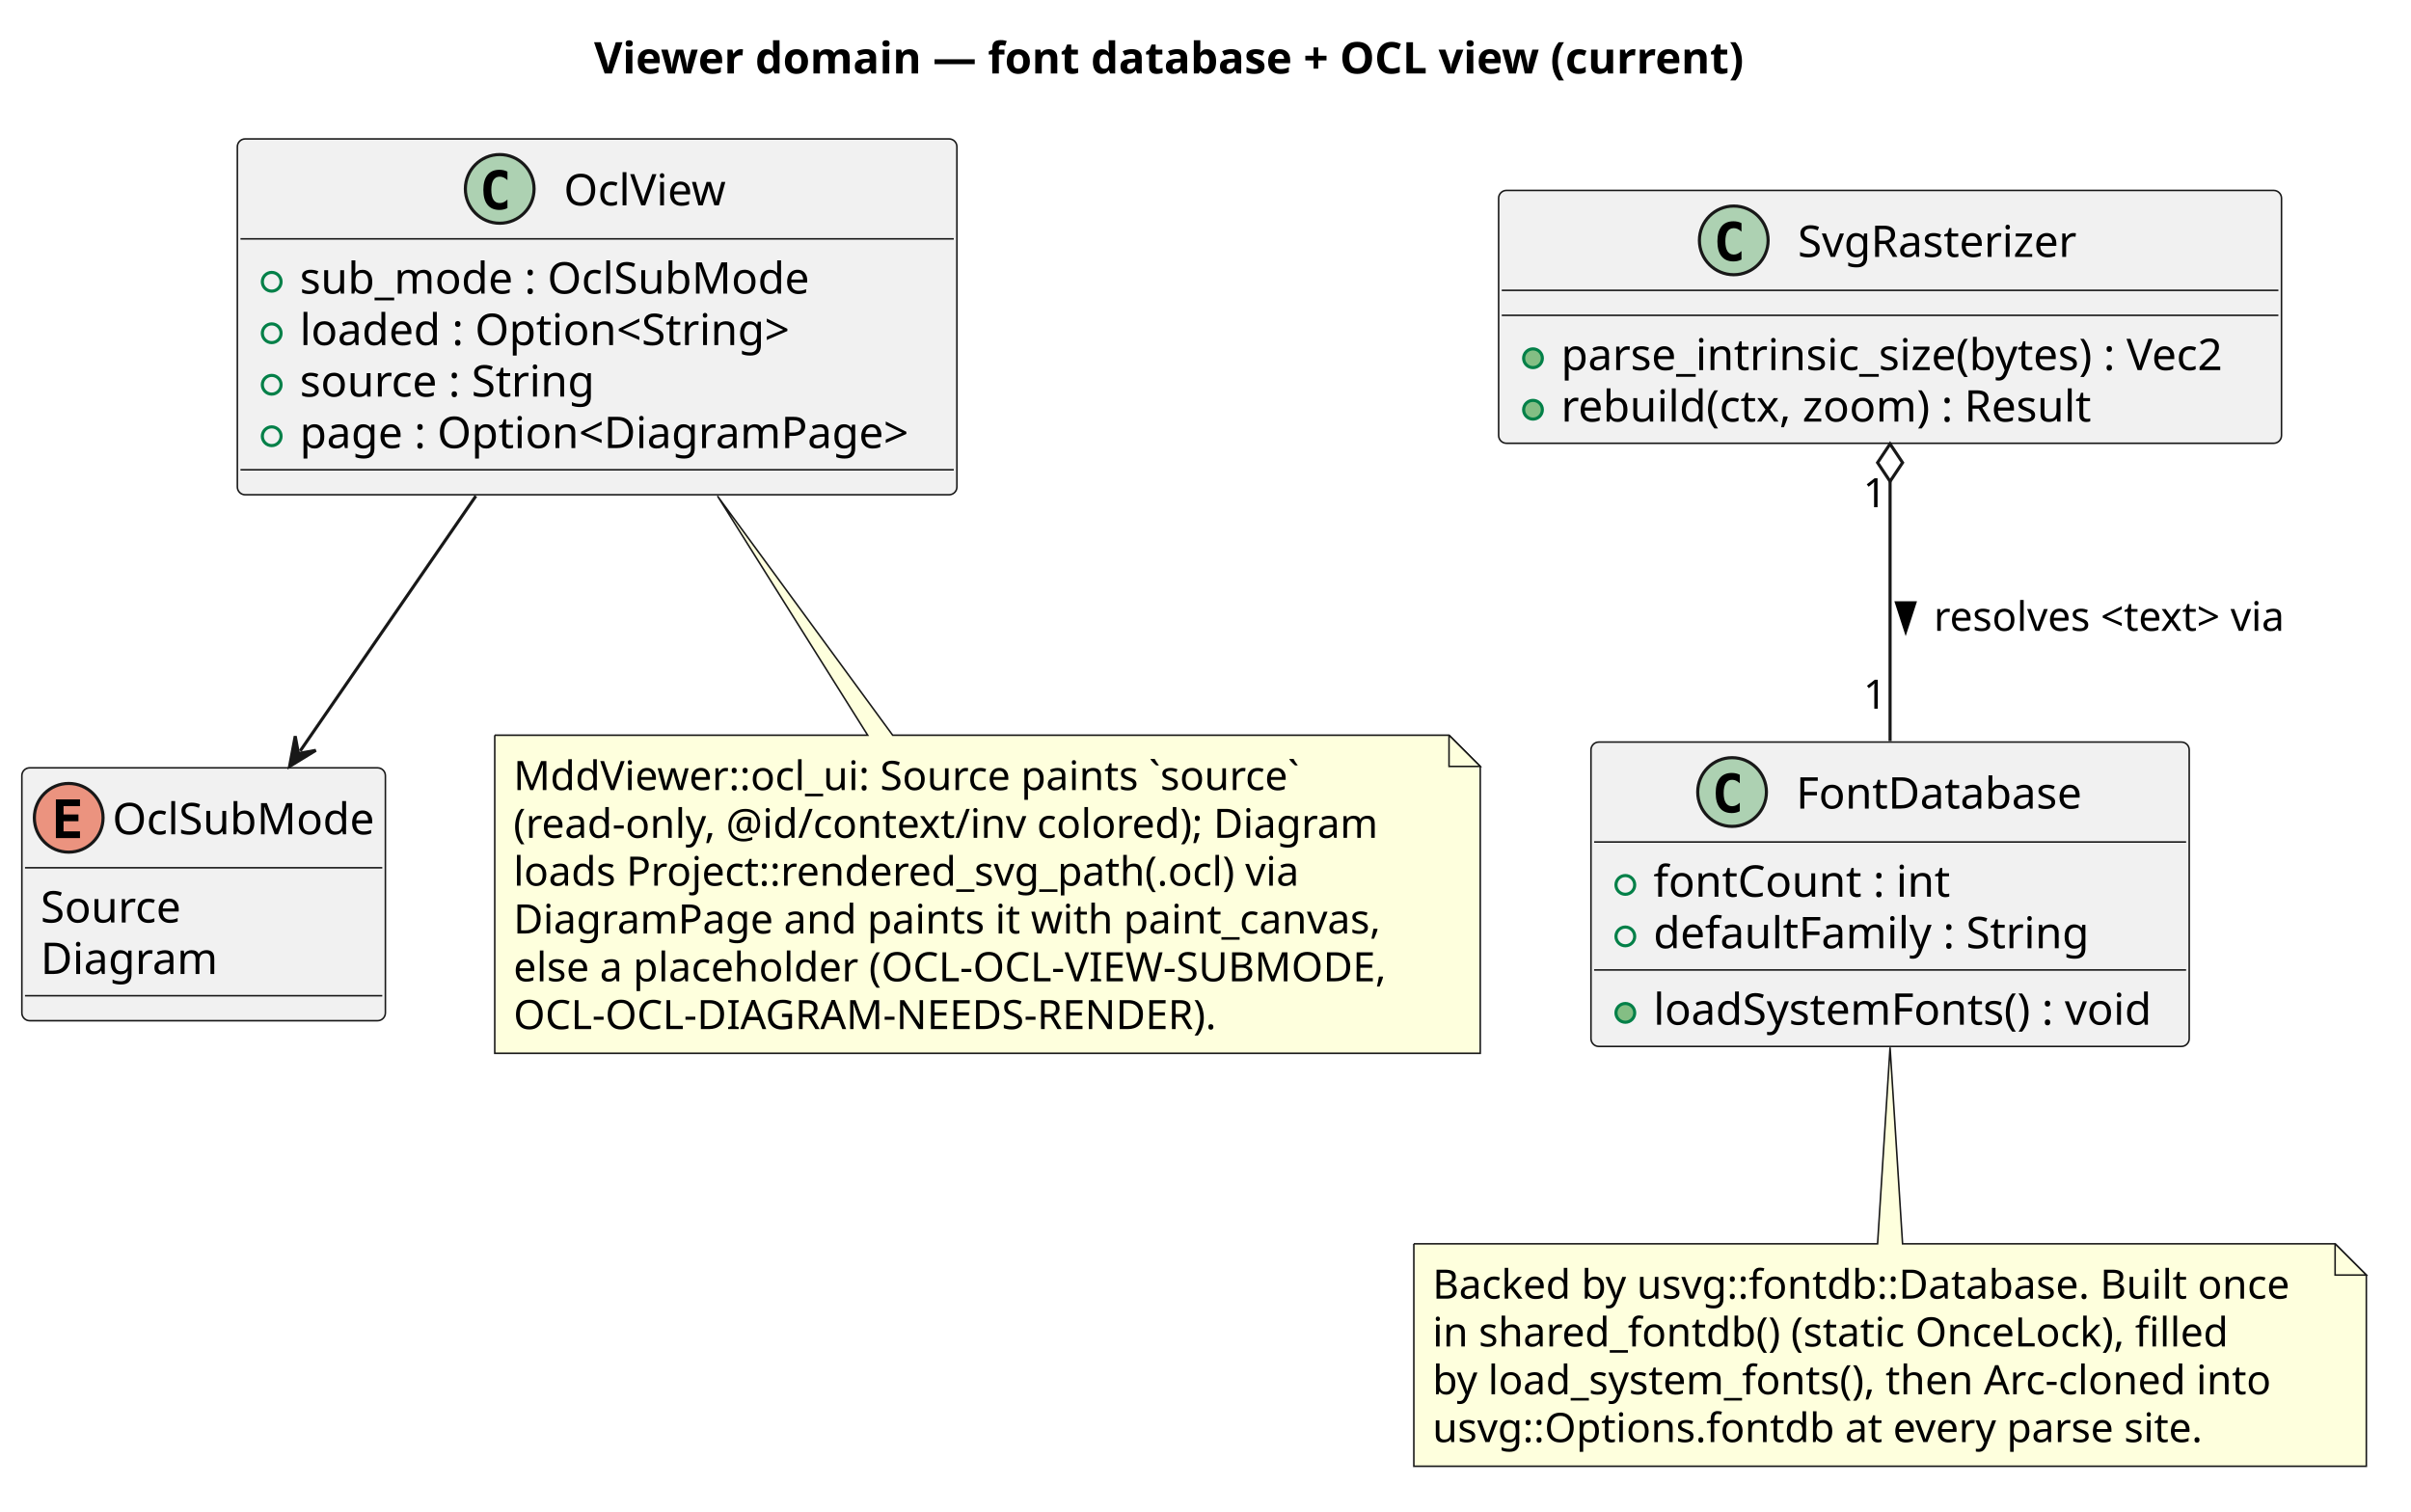
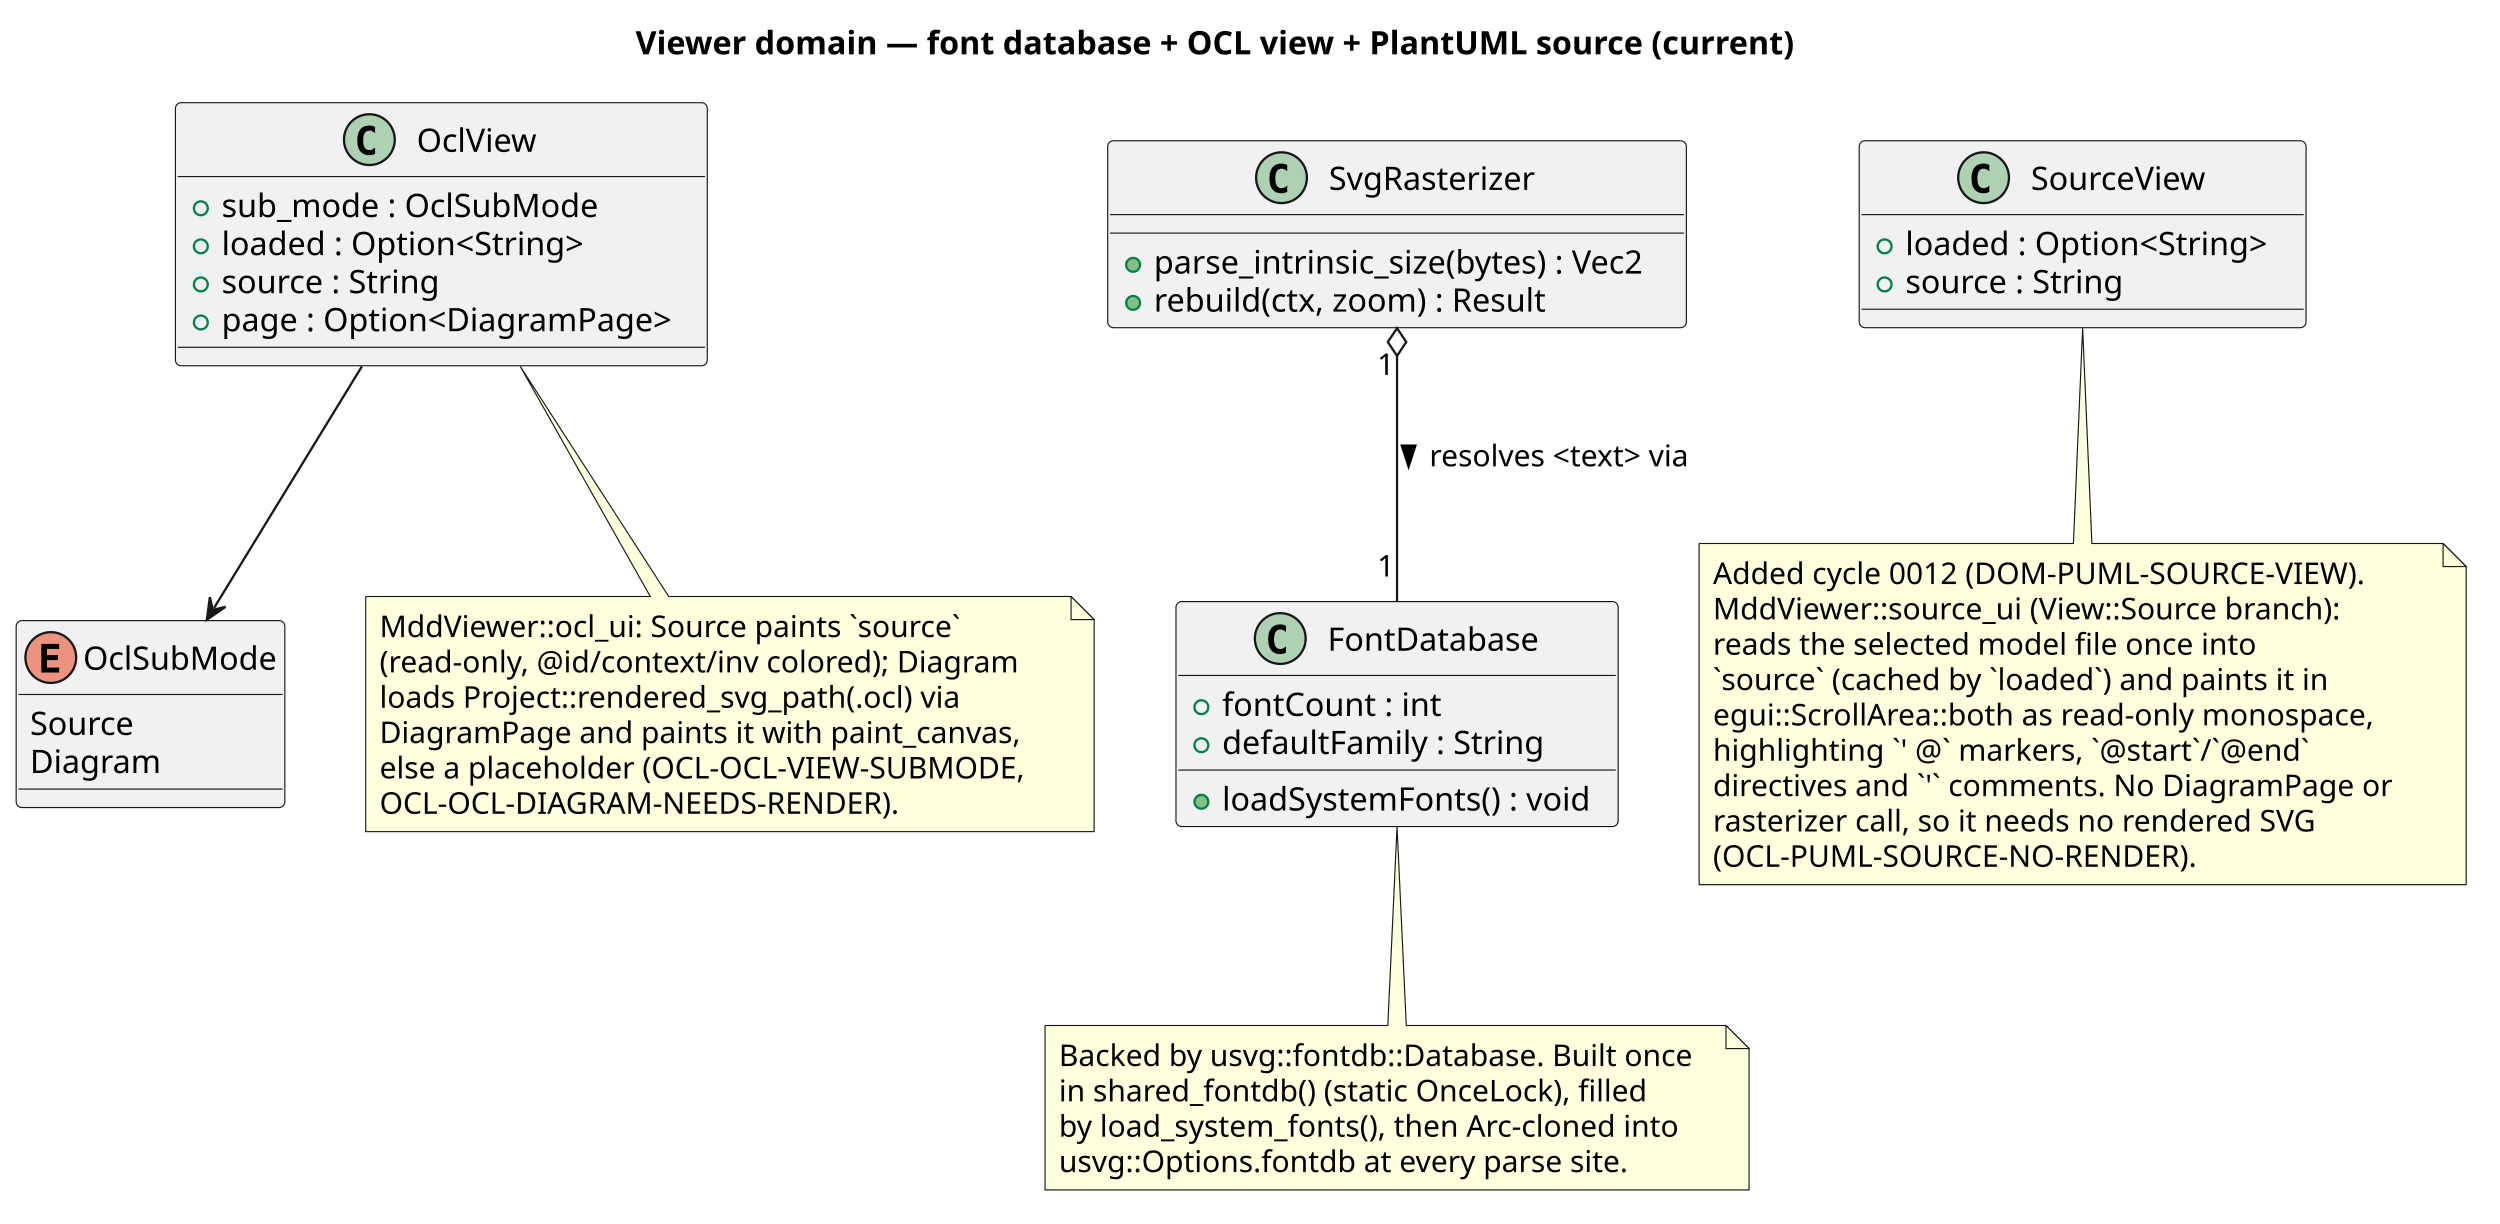
- <svg xmlns="http://www.w3.org/2000/svg" contentStyleType="text/css" data-diagram-type="CLASS" height="484px" preserveAspectRatio="none" style="width:772px;height:484px;background:#FFFFFF;" version="1.1" viewBox="0 0 772 484" width="772px" zoomAndPan="magnify">
+ <svg xmlns="http://www.w3.org/2000/svg" contentStyleType="text/css" data-diagram-type="CLASS" height="530px" preserveAspectRatio="none" style="width:1083px;height:530px;background:#FFFFFF;" version="1.1" viewBox="0 0 1083 530" width="1083px" zoomAndPan="magnify">
  <defs />
  <g>
-     <g class="title" data-source-line="10">
-       <text fill="#000000" font-family="sans-serif" font-size="14" font-weight="700" lengthAdjust="spacing" textLength="385.26" x="190.219" y="23.535">Viewer domain — font database + OCL view (current)</text>
+     <g class="title" data-source-line="14">
+       <text fill="#000000" font-family="sans-serif" font-size="14" font-weight="700" lengthAdjust="spacing" textLength="525.704" x="275.322" y="23.535">Viewer domain — font database + OCL view + PlantUML source (current)</text>
    </g>
-     <g class="entity" data-qualified-name="OclSubMode" data-source-line="12" id="ent0002">
-       <rect fill="#F1F1F1" height="80.977" rx="2.5" ry="2.5" style="stroke:#181818;stroke-width:0.5;" width="116.403" x="7" y="245.888" />
-       <ellipse cx="22" cy="261.888" fill="#EB937F" rx="11" ry="11" style="stroke:#181818;stroke-width:1;" />
-       <path d="M25.614,268.388 L17.895,268.388 L17.895,255.995 L25.614,255.995 L25.614,258.153 L20.343,258.153 L20.343,260.826 L25.116,260.826 L25.116,262.985 L20.343,262.985 L20.343,266.23 L25.614,266.23 Z " fill="#000000" />
-       <text fill="#000000" font-family="sans-serif" font-size="14" lengthAdjust="spacing" textLength="84.403" x="36" y="267.179">OclSubMode</text>
-       <line style="stroke:#181818;stroke-width:0.5;" x1="8" x2="122.403" y1="277.888" y2="277.888" />
-       <text fill="#000000" font-family="sans-serif" font-size="14" lengthAdjust="spacing" textLength="45.527" x="13" y="295.423">Source</text>
-       <text fill="#000000" font-family="sans-serif" font-size="14" lengthAdjust="spacing" textLength="57.524" x="13" y="311.912">Diagram</text>
-       <line style="stroke:#181818;stroke-width:0.5;" x1="8" x2="122.403" y1="318.865" y2="318.865" />
+     <g class="entity" data-qualified-name="OclSubMode" data-source-line="16" id="ent0002">
+       <rect fill="#F1F1F1" height="80.977" rx="2.5" ry="2.5" style="stroke:#181818;stroke-width:0.5;" width="116.403" x="7" y="268.848" />
+       <ellipse cx="22" cy="284.848" fill="#EB937F" rx="11" ry="11" style="stroke:#181818;stroke-width:1;" />
+       <path d="M25.614,291.348 L17.895,291.348 L17.895,278.955 L25.614,278.955 L25.614,281.113 L20.343,281.113 L20.343,283.786 L25.116,283.786 L25.116,285.945 L20.343,285.945 L20.343,289.19 L25.614,289.19 Z " fill="#000000" />
+       <text fill="#000000" font-family="sans-serif" font-size="14" lengthAdjust="spacing" textLength="84.403" x="36" y="290.139">OclSubMode</text>
+       <line style="stroke:#181818;stroke-width:0.5;" x1="8" x2="122.403" y1="300.848" y2="300.848" />
+       <text fill="#000000" font-family="sans-serif" font-size="14" lengthAdjust="spacing" textLength="45.527" x="13" y="318.383">Source</text>
+       <text fill="#000000" font-family="sans-serif" font-size="14" lengthAdjust="spacing" textLength="57.524" x="13" y="334.872">Diagram</text>
+       <line style="stroke:#181818;stroke-width:0.5;" x1="8" x2="122.403" y1="341.825" y2="341.825" />
    </g>
-     <g class="entity" data-qualified-name="SvgRasterizer" data-source-line="17" id="ent0003">
+     <g class="entity" data-qualified-name="SvgRasterizer" data-source-line="21" id="ent0003">
      <rect fill="#F1F1F1" height="80.977" rx="2.5" ry="2.5" style="stroke:#181818;stroke-width:0.5;" width="250.677" x="479.86" y="60.978" />
      <ellipse cx="555.148" cy="76.978" fill="#ADD1B2" rx="11" ry="11" style="stroke:#181818;stroke-width:1;" />
      <path d="M557.621,83.121 Q557.04,83.42 556.4,83.57 Q555.761,83.719 555.056,83.719 Q552.549,83.719 551.229,82.067 Q549.909,80.415 549.909,77.294 Q549.909,74.165 551.229,72.513 Q552.549,70.861 555.056,70.861 Q555.761,70.861 556.409,71.01 Q557.056,71.16 557.621,71.459 L557.621,74.181 Q556.99,73.6 556.396,73.331 Q555.803,73.061 555.172,73.061 Q553.827,73.061 553.143,74.127 Q552.458,75.194 552.458,77.294 Q552.458,79.386 553.143,80.453 Q553.827,81.519 555.172,81.519 Q555.803,81.519 556.396,81.249 Q556.99,80.98 557.621,80.399 Z " fill="#000000" />
      <text fill="#000000" font-family="sans-serif" font-size="14" lengthAdjust="spacing" textLength="91.602" x="575.648" y="82.269">SvgRasterizer</text>
      <line style="stroke:#181818;stroke-width:0.5;" x1="480.86" x2="729.537" y1="92.978" y2="92.978" />
      <line style="stroke:#181818;stroke-width:0.5;" x1="480.86" x2="729.537" y1="100.978" y2="100.978" />
      <g data-visibility-modifier="PUBLIC_METHOD">
        <ellipse cx="490.86" cy="114.722" fill="#84BE84" rx="3" ry="3" style="stroke:#038048;stroke-width:1;" />
      </g>
      <text fill="#000000" font-family="sans-serif" font-size="14" lengthAdjust="spacing" textLength="224.677" x="499.86" y="118.513">parse_intrinsic_size(bytes) : Vec2</text>
      <g data-visibility-modifier="PUBLIC_METHOD">
        <ellipse cx="490.86" cy="131.211" fill="#84BE84" rx="3" ry="3" style="stroke:#038048;stroke-width:1;" />
      </g>
      <text fill="#000000" font-family="sans-serif" font-size="14" lengthAdjust="spacing" textLength="180.236" x="499.86" y="135.002">rebuild(ctx, zoom) : Result</text>
    </g>
-     <g class="entity" data-qualified-name="FontDatabase" data-source-line="22" id="ent0004">
-       <rect fill="#F1F1F1" height="97.465" rx="2.5" ry="2.5" style="stroke:#181818;stroke-width:0.5;" width="191.553" x="509.43" y="237.638" />
-       <ellipse cx="554.609" cy="253.638" fill="#ADD1B2" rx="11" ry="11" style="stroke:#181818;stroke-width:1;" />
-       <path d="M557.082,259.781 Q556.501,260.08 555.862,260.23 Q555.222,260.379 554.517,260.379 Q552.01,260.379 550.69,258.727 Q549.37,257.075 549.37,253.954 Q549.37,250.825 550.69,249.173 Q552.01,247.521 554.517,247.521 Q555.222,247.521 555.87,247.671 Q556.517,247.82 557.082,248.119 L557.082,250.841 Q556.451,250.26 555.857,249.991 Q555.264,249.721 554.633,249.721 Q553.288,249.721 552.604,250.787 Q551.919,251.854 551.919,253.954 Q551.919,256.046 552.604,257.113 Q553.288,258.179 554.633,258.179 Q555.264,258.179 555.857,257.909 Q556.451,257.64 557.082,257.059 Z " fill="#000000" />
-       <text fill="#000000" font-family="sans-serif" font-size="14" lengthAdjust="spacing" textLength="92.695" x="575.109" y="258.929">FontDatabase</text>
-       <line style="stroke:#181818;stroke-width:0.5;" x1="510.43" x2="699.983" y1="269.638" y2="269.638" />
+     <g class="entity" data-qualified-name="FontDatabase" data-source-line="26" id="ent0004">
+       <rect fill="#F1F1F1" height="97.465" rx="2.5" ry="2.5" style="stroke:#181818;stroke-width:0.5;" width="191.553" x="509.43" y="260.608" />
+       <ellipse cx="554.609" cy="276.608" fill="#ADD1B2" rx="11" ry="11" style="stroke:#181818;stroke-width:1;" />
+       <path d="M557.082,282.751 Q556.501,283.05 555.862,283.2 Q555.222,283.349 554.517,283.349 Q552.01,283.349 550.69,281.697 Q549.37,280.045 549.37,276.924 Q549.37,273.795 550.69,272.143 Q552.01,270.491 554.517,270.491 Q555.222,270.491 555.87,270.64 Q556.517,270.79 557.082,271.089 L557.082,273.811 Q556.451,273.23 555.857,272.961 Q555.264,272.691 554.633,272.691 Q553.288,272.691 552.604,273.757 Q551.919,274.824 551.919,276.924 Q551.919,279.016 552.604,280.083 Q553.288,281.149 554.633,281.149 Q555.264,281.149 555.857,280.88 Q556.451,280.61 557.082,280.029 Z " fill="#000000" />
+       <text fill="#000000" font-family="sans-serif" font-size="14" lengthAdjust="spacing" textLength="92.695" x="575.109" y="281.899">FontDatabase</text>
+       <line style="stroke:#181818;stroke-width:0.5;" x1="510.43" x2="699.983" y1="292.608" y2="292.608" />
      <g data-visibility-modifier="PUBLIC_FIELD">
-         <ellipse cx="520.43" cy="283.382" fill="none" rx="3" ry="3" style="stroke:#038048;stroke-width:1;" />
+         <ellipse cx="520.43" cy="306.352" fill="none" rx="3" ry="3" style="stroke:#038048;stroke-width:1;" />
      </g>
-       <text fill="#000000" font-family="sans-serif" font-size="14" lengthAdjust="spacing" textLength="99.832" x="529.43" y="287.173">fontCount : int</text>
+       <text fill="#000000" font-family="sans-serif" font-size="14" lengthAdjust="spacing" textLength="99.832" x="529.43" y="310.143">fontCount : int</text>
      <g data-visibility-modifier="PUBLIC_FIELD">
-         <ellipse cx="520.43" cy="299.871" fill="none" rx="3" ry="3" style="stroke:#038048;stroke-width:1;" />
+         <ellipse cx="520.43" cy="322.841" fill="none" rx="3" ry="3" style="stroke:#038048;stroke-width:1;" />
      </g>
-       <text fill="#000000" font-family="sans-serif" font-size="14" lengthAdjust="spacing" textLength="144.436" x="529.43" y="303.662">defaultFamily : String</text>
-       <line style="stroke:#181818;stroke-width:0.5;" x1="510.43" x2="699.983" y1="310.615" y2="310.615" />
+       <text fill="#000000" font-family="sans-serif" font-size="14" lengthAdjust="spacing" textLength="144.436" x="529.43" y="326.632">defaultFamily : String</text>
+       <line style="stroke:#181818;stroke-width:0.5;" x1="510.43" x2="699.983" y1="333.585" y2="333.585" />
      <g data-visibility-modifier="PUBLIC_METHOD">
-         <ellipse cx="520.43" cy="324.359" fill="#84BE84" rx="3" ry="3" style="stroke:#038048;stroke-width:1;" />
+         <ellipse cx="520.43" cy="347.329" fill="#84BE84" rx="3" ry="3" style="stroke:#038048;stroke-width:1;" />
      </g>
-       <text fill="#000000" font-family="sans-serif" font-size="14" lengthAdjust="spacing" textLength="165.553" x="529.43" y="328.15">loadSystemFonts() : void</text>
+       <text fill="#000000" font-family="sans-serif" font-size="14" lengthAdjust="spacing" textLength="165.553" x="529.43" y="351.12">loadSystemFonts() : void</text>
    </g>
-     <g class="entity" data-qualified-name="OclView" data-source-line="28" id="ent0005">
+     <g class="entity" data-qualified-name="OclView" data-source-line="32" id="ent0005">
      <rect fill="#F1F1F1" height="113.953" rx="2.5" ry="2.5" style="stroke:#181818;stroke-width:0.5;" width="230.401" x="76" y="44.488" />
      <ellipse cx="160.01" cy="60.488" fill="#ADD1B2" rx="11" ry="11" style="stroke:#181818;stroke-width:1;" />
      <path d="M162.483,66.631 Q161.902,66.93 161.263,67.08 Q160.624,67.229 159.918,67.229 Q157.412,67.229 156.092,65.577 Q154.772,63.925 154.772,60.804 Q154.772,57.675 156.092,56.023 Q157.412,54.371 159.918,54.371 Q160.624,54.371 161.272,54.52 Q161.919,54.67 162.483,54.969 L162.483,57.691 Q161.852,57.11 161.259,56.841 Q160.666,56.571 160.035,56.571 Q158.69,56.571 158.005,57.638 Q157.32,58.704 157.32,60.804 Q157.32,62.896 158.005,63.963 Q158.69,65.029 160.035,65.029 Q160.666,65.029 161.259,64.76 Q161.852,64.49 162.483,63.909 Z " fill="#000000" />
      <text fill="#000000" font-family="sans-serif" font-size="14" lengthAdjust="spacing" textLength="53.881" x="180.51" y="65.779">OclView</text>
      <line style="stroke:#181818;stroke-width:0.5;" x1="77" x2="305.401" y1="76.488" y2="76.488" />
      <g data-visibility-modifier="PUBLIC_FIELD">
        <ellipse cx="87" cy="90.232" fill="none" rx="3" ry="3" style="stroke:#038048;stroke-width:1;" />
      </g>
      <text fill="#000000" font-family="sans-serif" font-size="14" lengthAdjust="spacing" textLength="167.61" x="96" y="94.023">sub_mode : OclSubMode</text>
      <g data-visibility-modifier="PUBLIC_FIELD">
        <ellipse cx="87" cy="106.721" fill="none" rx="3" ry="3" style="stroke:#038048;stroke-width:1;" />
      </g>
      <text fill="#000000" font-family="sans-serif" font-size="14" lengthAdjust="spacing" textLength="167.576" x="96" y="110.512">loaded : Option&lt;String&gt;</text>
      <g data-visibility-modifier="PUBLIC_FIELD">
        <ellipse cx="87" cy="123.209" fill="none" rx="3" ry="3" style="stroke:#038048;stroke-width:1;" />
      </g>
      <text fill="#000000" font-family="sans-serif" font-size="14" lengthAdjust="spacing" textLength="98.383" x="96" y="127">source : String</text>
      <g data-visibility-modifier="PUBLIC_FIELD">
        <ellipse cx="87" cy="139.697" fill="none" rx="3" ry="3" style="stroke:#038048;stroke-width:1;" />
      </g>
      <text fill="#000000" font-family="sans-serif" font-size="14" lengthAdjust="spacing" textLength="204.401" x="96" y="143.488">page : Option&lt;DiagramPage&gt;</text>
      <line style="stroke:#181818;stroke-width:0.5;" x1="77" x2="305.401" y1="150.441" y2="150.441" />
    </g>
-     <g class="entity" data-qualified-name="GMN8" data-source-line="39" id="ent0009">
-       <path d="M452.71,398.308 L452.71,469.55 A0,0 0 0 0 452.71,469.55 L757.698,469.55 A0,0 0 0 0 757.698,469.55 L757.698,408.308 L747.698,398.308 L609.2,398.308 L605.2,335.438 L601.2,398.308 L452.71,398.308 A0,0 0 0 0 452.71,398.308" fill="#FEFFDD" style="stroke:#181818;stroke-width:0.5;" />
-       <path d="M747.698,398.308 L747.698,408.308 L757.698,408.308 L747.698,398.308" fill="#FEFFDD" style="stroke:#181818;stroke-width:0.5;" />
-       <text fill="#000000" font-family="sans-serif" font-size="13" lengthAdjust="spacing" textLength="283.988" x="458.71" y="415.877">Backed by usvg::fontdb::Database. Built once</text>
-       <text fill="#000000" font-family="sans-serif" font-size="13" lengthAdjust="spacing" textLength="267.147" x="458.71" y="431.187">in shared_fontdb() (static OnceLock), filled</text>
-       <text fill="#000000" font-family="sans-serif" font-size="13" lengthAdjust="spacing" textLength="283.988" x="458.71" y="446.498">by load_system_fonts(), then Arc-cloned into</text>
-       <text fill="#000000" font-family="sans-serif" font-size="13" lengthAdjust="spacing" textLength="256.483" x="458.71" y="461.808">usvg::Options.fontdb at every parse site.</text>
+     <g class="entity" data-qualified-name="SourceView" data-source-line="39" id="ent0006">
+       <rect fill="#F1F1F1" height="80.977" rx="2.5" ry="2.5" style="stroke:#181818;stroke-width:0.5;" width="193.576" x="805.41" y="60.978" />
+       <ellipse cx="859.291" cy="76.978" fill="#ADD1B2" rx="11" ry="11" style="stroke:#181818;stroke-width:1;" />
+       <path d="M861.764,83.121 Q861.183,83.42 860.544,83.57 Q859.905,83.719 859.199,83.719 Q856.692,83.719 855.372,82.067 Q854.053,80.415 854.053,77.294 Q854.053,74.165 855.372,72.513 Q856.692,70.861 859.199,70.861 Q859.905,70.861 860.552,71.01 Q861.2,71.16 861.764,71.459 L861.764,74.181 Q861.133,73.6 860.54,73.331 Q859.946,73.061 859.315,73.061 Q857.971,73.061 857.286,74.127 Q856.601,75.194 856.601,77.294 Q856.601,79.386 857.286,80.453 Q857.971,81.519 859.315,81.519 Q859.946,81.519 860.54,81.249 Q861.133,80.98 861.764,80.399 Z " fill="#000000" />
+       <text fill="#000000" font-family="sans-serif" font-size="14" lengthAdjust="spacing" textLength="77.314" x="879.791" y="82.269">SourceView</text>
+       <line style="stroke:#181818;stroke-width:0.5;" x1="806.41" x2="997.986" y1="92.978" y2="92.978" />
+       <g data-visibility-modifier="PUBLIC_FIELD">
+         <ellipse cx="816.41" cy="106.722" fill="none" rx="3" ry="3" style="stroke:#038048;stroke-width:1;" />
+       </g>
+       <text fill="#000000" font-family="sans-serif" font-size="14" lengthAdjust="spacing" textLength="167.576" x="825.41" y="110.513">loaded : Option&lt;String&gt;</text>
+       <g data-visibility-modifier="PUBLIC_FIELD">
+         <ellipse cx="816.41" cy="123.211" fill="none" rx="3" ry="3" style="stroke:#038048;stroke-width:1;" />
+       </g>
+       <text fill="#000000" font-family="sans-serif" font-size="14" lengthAdjust="spacing" textLength="98.383" x="825.41" y="127.002">source : String</text>
+       <line style="stroke:#181818;stroke-width:0.5;" x1="806.41" x2="997.986" y1="133.955" y2="133.955" />
    </g>
-     <g class="entity" data-qualified-name="GMN11" data-source-line="46" id="ent0012">
-       <path d="M158.42,235.438 L158.42,337.302 A0,0 0 0 0 158.42,337.302 L473.977,337.302 A0,0 0 0 0 473.977,337.302 L473.977,245.438 L463.977,235.438 L285.83,235.438 L229.73,158.838 L277.83,235.438 L158.42,235.438 A0,0 0 0 0 158.42,235.438" fill="#FEFFDD" style="stroke:#181818;stroke-width:0.5;" />
-       <path d="M463.977,235.438 L463.977,245.438 L473.977,245.438 L463.977,235.438" fill="#FEFFDD" style="stroke:#181818;stroke-width:0.5;" />
-       <text fill="#000000" font-family="sans-serif" font-size="13" lengthAdjust="spacing" textLength="269.871" x="164.42" y="253.007">MddViewer::ocl_ui: Source paints `source`</text>
-       <text fill="#000000" font-family="sans-serif" font-size="13" lengthAdjust="spacing" textLength="294.557" x="164.42" y="268.317">(read-only, @id/context/inv colored); Diagram</text>
-       <text fill="#000000" font-family="sans-serif" font-size="13" lengthAdjust="spacing" textLength="261.581" x="164.42" y="283.628">loads Project::rendered_svg_path(.ocl) via</text>
-       <text fill="#000000" font-family="sans-serif" font-size="13" lengthAdjust="spacing" textLength="286.228" x="164.42" y="298.938">DiagramPage and paints it with paint_canvas,</text>
-       <text fill="#000000" font-family="sans-serif" font-size="13" lengthAdjust="spacing" textLength="292.9" x="164.42" y="314.249">else a placeholder (OCL-OCL-VIEW-SUBMODE,</text>
-       <text fill="#000000" font-family="sans-serif" font-size="13" lengthAdjust="spacing" textLength="241.02" x="164.42" y="329.559">OCL-OCL-DIAGRAM-NEEDS-RENDER).</text>
+     <g class="entity" data-qualified-name="GMN9" data-source-line="48" id="ent0010">
+       <path d="M452.71,444.238 L452.71,515.481 A0,0 0 0 0 452.71,515.481 L757.698,515.481 A0,0 0 0 0 757.698,515.481 L757.698,454.238 L747.698,444.238 L609.2,444.238 L605.2,358.178 L601.2,444.238 L452.71,444.238 A0,0 0 0 0 452.71,444.238" fill="#FEFFDD" style="stroke:#181818;stroke-width:0.5;" />
+       <path d="M747.698,444.238 L747.698,454.238 L757.698,454.238 L747.698,444.238" fill="#FEFFDD" style="stroke:#181818;stroke-width:0.5;" />
+       <text fill="#000000" font-family="sans-serif" font-size="13" lengthAdjust="spacing" textLength="283.988" x="458.71" y="461.807">Backed by usvg::fontdb::Database. Built once</text>
+       <text fill="#000000" font-family="sans-serif" font-size="13" lengthAdjust="spacing" textLength="267.147" x="458.71" y="477.117">in shared_fontdb() (static OnceLock), filled</text>
+       <text fill="#000000" font-family="sans-serif" font-size="13" lengthAdjust="spacing" textLength="283.988" x="458.71" y="492.428">by load_system_fonts(), then Arc-cloned into</text>
+       <text fill="#000000" font-family="sans-serif" font-size="13" lengthAdjust="spacing" textLength="256.483" x="458.71" y="507.738">usvg::Options.fontdb at every parse site.</text>
    </g>
-     <g class="link" data-entity-1="ent0003" data-entity-2="ent0004" data-link-type="aggregation" data-source-line="35" id="lnk6">
-       <path codeLine="35" d="M605.2,154.158 C605.2,182.098 605.2,207.668 605.2,237.318" fill="none" id="SvgRasterizer-backto-FontDatabase" style="stroke:#181818;stroke-width:1;" />
+     <g class="entity" data-qualified-name="GMN12" data-source-line="55" id="ent0013">
+       <path d="M158.42,258.408 L158.42,360.272 A0,0 0 0 0 158.42,360.272 L473.977,360.272 A0,0 0 0 0 473.977,360.272 L473.977,268.408 L463.977,258.408 L289.71,258.408 L225.36,158.718 L281.71,258.408 L158.42,258.408 A0,0 0 0 0 158.42,258.408" fill="#FEFFDD" style="stroke:#181818;stroke-width:0.5;" />
+       <path d="M463.977,258.408 L463.977,268.408 L473.977,268.408 L463.977,258.408" fill="#FEFFDD" style="stroke:#181818;stroke-width:0.5;" />
+       <text fill="#000000" font-family="sans-serif" font-size="13" lengthAdjust="spacing" textLength="269.871" x="164.42" y="275.977">MddViewer::ocl_ui: Source paints `source`</text>
+       <text fill="#000000" font-family="sans-serif" font-size="13" lengthAdjust="spacing" textLength="294.557" x="164.42" y="291.287">(read-only, @id/context/inv colored); Diagram</text>
+       <text fill="#000000" font-family="sans-serif" font-size="13" lengthAdjust="spacing" textLength="261.581" x="164.42" y="306.598">loads Project::rendered_svg_path(.ocl) via</text>
+       <text fill="#000000" font-family="sans-serif" font-size="13" lengthAdjust="spacing" textLength="286.228" x="164.42" y="321.908">DiagramPage and paints it with paint_canvas,</text>
+       <text fill="#000000" font-family="sans-serif" font-size="13" lengthAdjust="spacing" textLength="292.9" x="164.42" y="337.219">else a placeholder (OCL-OCL-VIEW-SUBMODE,</text>
+       <text fill="#000000" font-family="sans-serif" font-size="13" lengthAdjust="spacing" textLength="241.02" x="164.42" y="352.529">OCL-OCL-DIAGRAM-NEEDS-RENDER).</text>
+     </g>
+     <g class="entity" data-qualified-name="GMN15" data-source-line="64" id="ent0016">
+       <path d="M736.06,235.438 L736.06,383.233 A0,0 0 0 0 736.06,383.233 L1068.349,383.233 A0,0 0 0 0 1068.349,383.233 L1068.349,245.438 L1058.349,235.438 L906.2,235.438 L902.2,142.158 L898.2,235.438 L736.06,235.438 A0,0 0 0 0 736.06,235.438" fill="#FEFFDD" style="stroke:#181818;stroke-width:0.5;" />
+       <path d="M1058.349,235.438 L1058.349,245.438 L1068.349,245.438 L1058.349,235.438" fill="#FEFFDD" style="stroke:#181818;stroke-width:0.5;" />
+       <text fill="#000000" font-family="sans-serif" font-size="13" lengthAdjust="spacing" textLength="298.359" x="742.06" y="253.007">Added cycle 0012 (DOM-PUML-SOURCE-VIEW).</text>
+       <text fill="#000000" font-family="sans-serif" font-size="13" lengthAdjust="spacing" textLength="282.382" x="742.06" y="268.317">MddViewer::source_ui (View::Source branch):</text>
+       <text fill="#000000" font-family="sans-serif" font-size="13" lengthAdjust="spacing" textLength="244.69" x="742.06" y="283.628">reads the selected model file once into</text>
+       <text fill="#000000" font-family="sans-serif" font-size="13" lengthAdjust="spacing" textLength="295.134" x="742.06" y="298.938">`source` (cached by `loaded`) and paints it in</text>
+       <text fill="#000000" font-family="sans-serif" font-size="13" lengthAdjust="spacing" textLength="300.289" x="742.06" y="314.249">egui::ScrollArea::both as read-only monospace,</text>
+       <text fill="#000000" font-family="sans-serif" font-size="13" lengthAdjust="spacing" textLength="291.998" x="742.06" y="329.559">highlighting `' @` markers, `@start`/`@end`</text>
+       <text fill="#000000" font-family="sans-serif" font-size="13" lengthAdjust="spacing" textLength="311.289" x="742.06" y="344.87">directives and `'` comments. No DiagramPage or</text>
+       <text fill="#000000" font-family="sans-serif" font-size="13" lengthAdjust="spacing" textLength="272.924" x="742.06" y="360.18">rasterizer call, so it needs no rendered SVG</text>
+       <text fill="#000000" font-family="sans-serif" font-size="13" lengthAdjust="spacing" textLength="222.949" x="742.06" y="375.491">(OCL-PUML-SOURCE-NO-RENDER).</text>
+     </g>
+     <g class="link" data-entity-1="ent0003" data-entity-2="ent0004" data-link-type="aggregation" data-source-line="44" id="lnk7">
+       <path codeLine="44" d="M605.2,154.158 C605.2,187.928 605.2,224.518 605.2,260.448" fill="none" id="SvgRasterizer-backto-FontDatabase" style="stroke:#181818;stroke-width:1;" />
      <polygon fill="none" points="605.2,142.158,601.2,148.158,605.2,154.158,609.2,148.158,605.2,142.158" style="stroke:#181818;stroke-width:1;" />
      <polygon fill="#000000" points="610.2,202.094,613.139,193.048,607.261,193.048,610.2,202.094" style="stroke:#000000;stroke-width:1;" />
      <text fill="#000000" font-family="sans-serif" font-size="13" lengthAdjust="spacing" textLength="123.03" x="619.2" y="202.007">resolves &lt;text&gt; via</text>
      <text fill="#000000" font-family="sans-serif" font-size="13" lengthAdjust="spacing" textLength="8.22" x="596.58" y="162.432">1</text>
-       <text fill="#000000" font-family="sans-serif" font-size="13" lengthAdjust="spacing" textLength="8.22" x="596.652" y="226.956">1</text>
+       <text fill="#000000" font-family="sans-serif" font-size="13" lengthAdjust="spacing" textLength="8.22" x="596.628" y="249.757">1</text>
    </g>
-     <g class="link" data-entity-1="ent0005" data-entity-2="ent0002" data-link-type="dependency" data-source-line="36" id="lnk7">
-       <path codeLine="36" d="M152.37,158.838 C133.06,186.858 113.594,215.127 96.124,240.487" fill="none" id="OclView-to-OclSubMode" style="stroke:#181818;stroke-width:1;" />
-       <polygon fill="#181818" points="92.72,245.428,101.12,240.286,95.556,241.311,94.532,235.748,92.72,245.428" style="stroke:#181818;stroke-width:1;" />
+     <g class="link" data-entity-1="ent0005" data-entity-2="ent0002" data-link-type="dependency" data-source-line="45" id="lnk8">
+       <path codeLine="45" d="M156.77,158.718 C135.5,193.488 111.832,232.14 92.742,263.34" fill="none" id="OclView-to-OclSubMode" style="stroke:#181818;stroke-width:1;" />
+       <polygon fill="#181818" points="89.61,268.458,97.719,262.869,92.22,264.193,90.895,258.694,89.61,268.458" style="stroke:#181818;stroke-width:1;" />
    </g>
  </g>
</svg>
